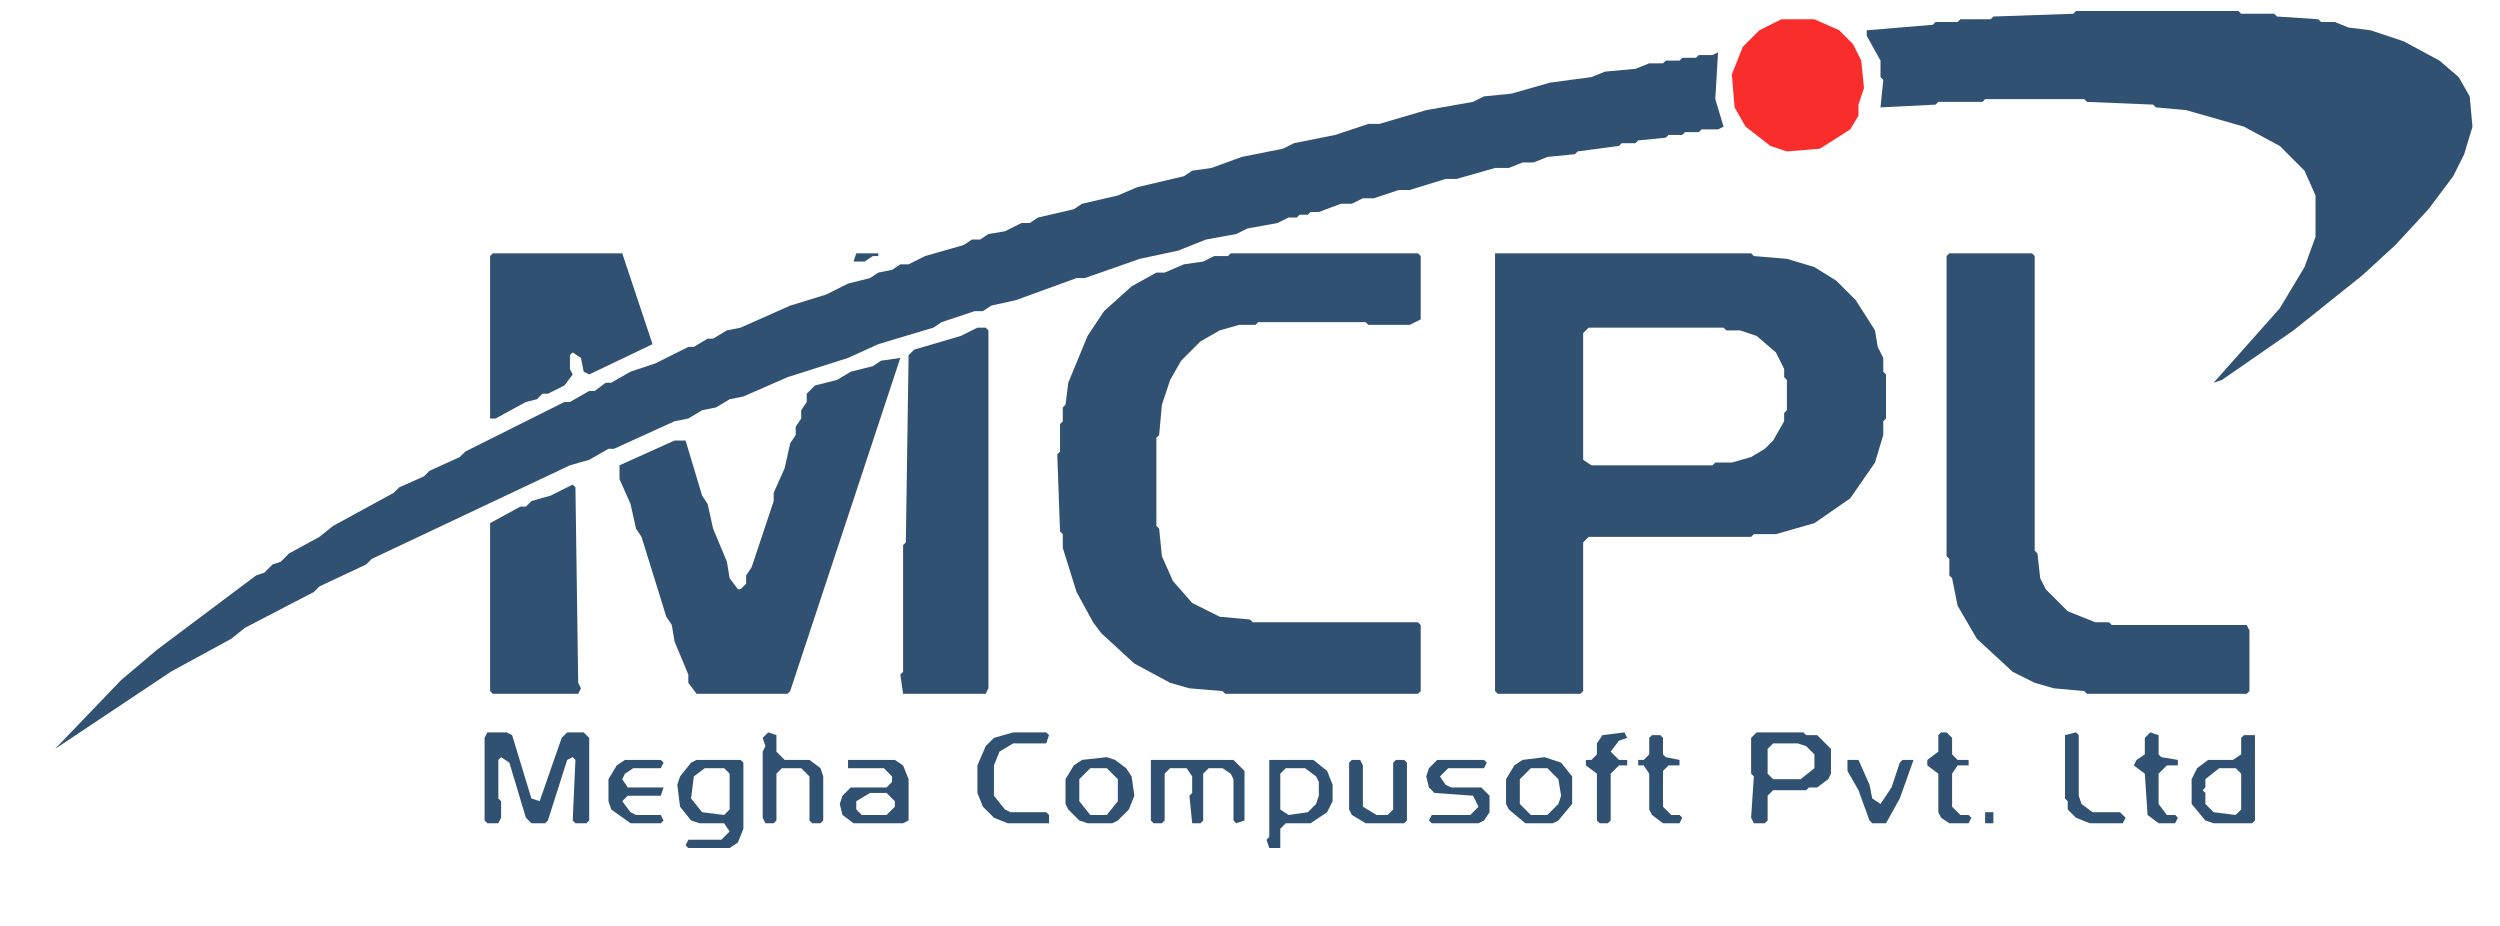
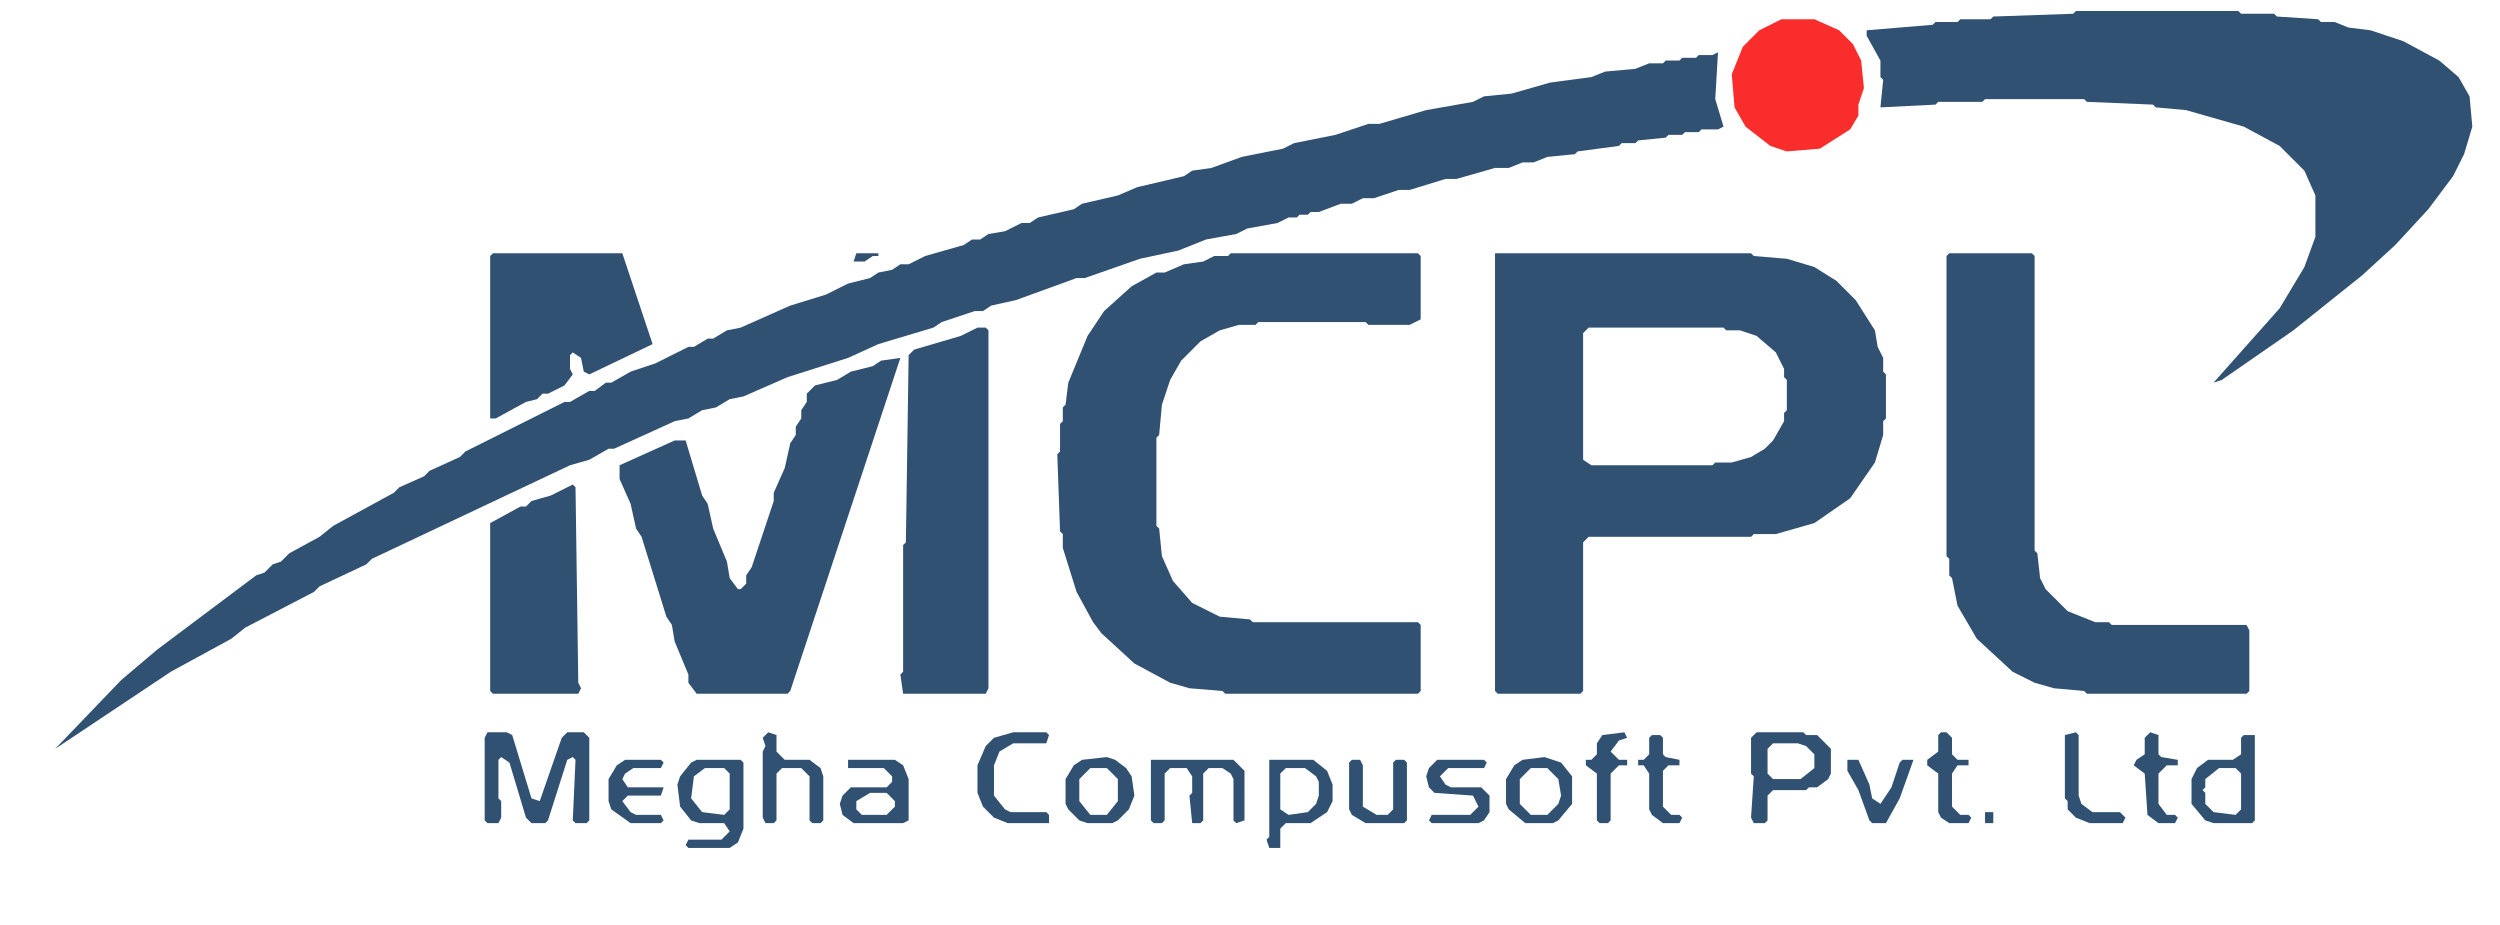
- <svg xmlns="http://www.w3.org/2000/svg" width="908" height="336" viewBox="0 0 908 336">
+ <svg xmlns="http://www.w3.org/2000/svg" width="5000" height="1850" viewBox="0 0 908 336">
  <path d="M 721.0,295.0 L 721.0,299.0 L 724.0,299.0 L 724.0,295.0 Z M 671.0,276.0 L 671.0,280.0 L 675.0,287.0 L 679.0,298.0 L 680.0,299.0 L 685.0,299.0 L 690.0,290.0 L 695.0,276.0 L 691.0,276.0 L 690.0,277.0 L 687.0,286.0 L 683.0,292.0 L 680.0,290.0 L 679.0,285.0 L 675.0,276.0 Z M 522.0,276.0 L 519.0,279.0 L 518.0,282.0 L 519.0,286.0 L 521.0,288.0 L 535.0,289.0 L 537.0,293.0 L 534.0,296.0 L 520.0,296.0 L 519.0,298.0 L 520.0,299.0 L 537.0,299.0 L 539.0,298.0 L 541.0,295.0 L 541.0,289.0 L 538.0,286.0 L 527.0,286.0 L 525.0,285.0 L 523.0,282.0 L 526.0,279.0 L 539.0,279.0 L 540.0,277.0 L 539.0,276.0 Z M 491.0,276.0 L 490.0,277.0 L 490.0,294.0 L 491.0,296.0 L 496.0,299.0 L 510.0,299.0 L 511.0,298.0 L 511.0,277.0 L 510.0,276.0 L 507.0,276.0 L 506.0,277.0 L 506.0,294.0 L 504.0,296.0 L 500.0,296.0 L 495.0,293.0 L 495.0,278.0 L 494.0,276.0 Z M 477.0,276.0 L 461.0,276.0 L 461.0,304.0 L 460.0,305.0 L 461.0,308.0 L 465.0,308.0 L 465.0,301.0 L 467.0,299.0 L 476.0,299.0 L 482.0,295.0 L 484.0,291.0 L 484.0,285.0 L 482.0,280.0 Z M 467.0,279.0 L 474.0,279.0 L 478.0,282.0 L 479.0,284.0 L 479.0,289.0 L 478.0,292.0 L 475.0,295.0 L 468.0,296.0 L 465.0,294.0 L 465.0,281.0 Z M 418.0,276.0 L 418.0,298.0 L 419.0,299.0 L 422.0,299.0 L 423.0,298.0 L 423.0,281.0 L 425.0,279.0 L 431.0,279.0 L 433.0,282.0 L 433.0,288.0 L 432.0,289.0 L 433.0,299.0 L 436.0,299.0 L 437.0,298.0 L 437.0,281.0 L 439.0,279.0 L 444.0,279.0 L 447.0,281.0 L 448.0,283.0 L 448.0,298.0 L 449.0,299.0 L 452.0,298.0 L 452.0,280.0 L 448.0,276.0 Z M 308.0,276.0 L 308.0,279.0 L 321.0,279.0 L 324.0,282.0 L 324.0,284.0 L 322.0,286.0 L 309.0,286.0 L 306.0,289.0 L 305.0,292.0 L 306.0,296.0 L 310.0,299.0 L 328.0,299.0 L 330.0,298.0 L 330.0,283.0 L 328.0,278.0 L 325.0,276.0 Z M 311.0,291.0 L 316.0,288.0 L 322.0,288.0 L 325.0,291.0 L 325.0,293.0 L 322.0,296.0 L 313.0,296.0 L 311.0,294.0 Z M 253.0,276.0 L 251.0,277.0 L 247.0,282.0 L 246.0,285.0 L 247.0,293.0 L 251.0,298.0 L 254.0,299.0 L 263.0,299.0 L 265.0,302.0 L 262.0,305.0 L 250.0,305.0 L 249.0,307.0 L 250.0,308.0 L 265.0,308.0 L 268.0,306.0 L 270.0,301.0 L 270.0,277.0 L 269.0,276.0 Z M 256.0,279.0 L 263.0,279.0 L 265.0,281.0 L 265.0,294.0 L 263.0,296.0 L 255.0,295.0 L 251.0,290.0 L 252.0,282.0 Z M 227.0,276.0 L 224.0,278.0 L 221.0,283.0 L 221.0,291.0 L 222.0,294.0 L 229.0,299.0 L 240.0,299.0 L 241.0,298.0 L 240.0,296.0 L 231.0,296.0 L 229.0,295.0 L 226.0,291.0 L 228.0,289.0 L 240.0,289.0 L 241.0,286.0 L 228.0,286.0 L 226.0,283.0 L 227.0,281.0 L 230.0,279.0 L 240.0,279.0 L 241.0,277.0 L 240.0,276.0 Z M 553.0,276.0 L 550.0,278.0 L 547.0,283.0 L 547.0,292.0 L 548.0,294.0 L 554.0,299.0 L 564.0,299.0 L 566.0,298.0 L 571.0,292.0 L 571.0,282.0 L 567.0,277.0 L 561.0,275.0 Z M 556.0,279.0 L 562.0,279.0 L 566.0,283.0 L 567.0,289.0 L 566.0,292.0 L 562.0,296.0 L 556.0,296.0 L 552.0,292.0 L 552.0,283.0 Z M 393.0,276.0 L 390.0,278.0 L 387.0,283.0 L 387.0,292.0 L 388.0,294.0 L 392.0,298.0 L 395.0,299.0 L 404.0,299.0 L 406.0,298.0 L 410.0,294.0 L 412.0,289.0 L 411.0,282.0 L 409.0,279.0 L 405.0,276.0 L 402.0,275.0 Z M 396.0,279.0 L 402.0,279.0 L 406.0,283.0 L 406.0,291.0 L 402.0,296.0 L 396.0,296.0 L 392.0,291.0 L 392.0,283.0 Z M 819.0,267.0 L 815.0,267.0 L 814.0,268.0 L 814.0,274.0 L 811.0,276.0 L 802.0,276.0 L 798.0,279.0 L 796.0,283.0 L 796.0,292.0 L 801.0,298.0 L 804.0,299.0 L 818.0,299.0 L 819.0,298.0 Z M 806.0,279.0 L 812.0,279.0 L 814.0,281.0 L 814.0,294.0 L 812.0,296.0 L 804.0,295.0 L 801.0,292.0 L 801.0,288.0 L 800.0,287.0 L 801.0,286.0 L 801.0,283.0 Z M 600.0,267.0 L 599.0,268.0 L 599.0,274.0 L 597.0,276.0 L 595.0,276.0 L 595.0,278.0 L 597.0,278.0 L 599.0,281.0 L 599.0,294.0 L 600.0,296.0 L 604.0,299.0 L 610.0,299.0 L 611.0,297.0 L 610.0,296.0 L 607.0,296.0 L 604.0,293.0 L 604.0,280.0 L 606.0,278.0 L 610.0,278.0 L 610.0,276.0 L 605.0,275.0 L 604.0,274.0 L 604.0,268.0 L 603.0,267.0 Z M 781.0,266.0 L 779.0,268.0 L 779.0,274.0 L 776.0,276.0 L 775.0,278.0 L 779.0,281.0 L 780.0,296.0 L 784.0,299.0 L 790.0,299.0 L 791.0,297.0 L 790.0,296.0 L 787.0,296.0 L 784.0,292.0 L 784.0,281.0 L 787.0,278.0 L 791.0,278.0 L 791.0,276.0 L 785.0,275.0 L 784.0,274.0 L 784.0,267.0 Z M 750.0,267.0 L 750.0,290.0 L 751.0,291.0 L 751.0,294.0 L 754.0,297.0 L 759.0,299.0 L 771.0,299.0 L 772.0,297.0 L 770.0,295.0 L 760.0,295.0 L 756.0,292.0 L 755.0,289.0 L 755.0,267.0 L 754.0,266.0 Z M 705.0,266.0 L 704.0,267.0 L 704.0,273.0 L 700.0,276.0 L 700.0,278.0 L 704.0,281.0 L 704.0,295.0 L 705.0,297.0 L 708.0,299.0 L 715.0,299.0 L 716.0,297.0 L 715.0,296.0 L 712.0,296.0 L 709.0,293.0 L 709.0,281.0 L 711.0,278.0 L 715.0,278.0 L 715.0,276.0 L 711.0,276.0 L 709.0,274.0 L 709.0,268.0 L 707.0,266.0 Z M 660.0,267.0 L 656.0,267.0 L 655.0,266.0 L 638.0,266.0 L 636.0,268.0 L 636.0,281.0 L 637.0,282.0 L 636.0,297.0 L 637.0,299.0 L 641.0,299.0 L 642.0,298.0 L 642.0,289.0 L 644.0,287.0 L 656.0,287.0 L 657.0,286.0 L 660.0,286.0 L 664.0,283.0 L 665.0,281.0 L 665.0,272.0 Z M 642.0,272.0 L 644.0,270.0 L 653.0,270.0 L 656.0,271.0 L 659.0,274.0 L 659.0,279.0 L 654.0,283.0 L 644.0,283.0 L 642.0,281.0 Z M 590.0,266.0 L 582.0,267.0 L 580.0,270.0 L 580.0,274.0 L 578.0,276.0 L 576.0,276.0 L 576.0,278.0 L 580.0,281.0 L 580.0,298.0 L 581.0,299.0 L 584.0,299.0 L 585.0,298.0 L 585.0,281.0 L 588.0,278.0 L 591.0,278.0 L 591.0,276.0 L 588.0,276.0 L 585.0,273.0 L 588.0,269.0 L 591.0,268.0 Z M 361.0,268.0 L 358.0,271.0 L 355.0,278.0 L 355.0,288.0 L 357.0,293.0 L 361.0,297.0 L 366.0,299.0 L 381.0,299.0 L 381.0,296.0 L 380.0,295.0 L 367.0,295.0 L 365.0,294.0 L 361.0,289.0 L 361.0,278.0 L 363.0,273.0 L 368.0,270.0 L 380.0,270.0 L 381.0,267.0 L 380.0,266.0 L 368.0,266.0 Z M 279.0,266.0 L 277.0,268.0 L 278.0,271.0 L 277.0,273.0 L 277.0,297.0 L 278.0,299.0 L 281.0,299.0 L 282.0,298.0 L 282.0,281.0 L 284.0,279.0 L 291.0,279.0 L 294.0,282.0 L 294.0,298.0 L 295.0,299.0 L 298.0,299.0 L 299.0,298.0 L 299.0,282.0 L 298.0,279.0 L 294.0,276.0 L 285.0,276.0 L 282.0,273.0 L 282.0,267.0 Z M 177.0,266.0 L 176.0,268.0 L 176.0,298.0 L 177.0,299.0 L 181.0,299.0 L 182.0,297.0 L 182.0,291.0 L 181.0,290.0 L 181.0,276.0 L 182.0,275.0 L 185.0,277.0 L 191.0,297.0 L 193.0,299.0 L 198.0,299.0 L 199.0,298.0 L 206.0,276.0 L 208.0,275.0 L 209.0,276.0 L 208.0,298.0 L 209.0,299.0 L 213.0,299.0 L 214.0,298.0 L 214.0,268.0 L 212.0,266.0 L 206.0,266.0 L 204.0,268.0 L 196.0,291.0 L 193.0,290.0 L 186.0,267.0 L 184.0,266.0 Z M 208.0,176.0 L 200.0,180.0 L 193.0,182.0 L 191.0,184.0 L 189.0,184.0 L 178.0,190.0 L 178.0,251.0 L 179.0,252.0 L 210.0,252.0 L 211.0,250.0 L 210.0,248.0 L 209.0,177.0 Z M 327.0,130.0 L 320.0,131.0 L 317.0,133.0 L 309.0,135.0 L 304.0,138.0 L 296.0,140.0 L 293.0,143.0 L 293.0,146.0 L 291.0,149.0 L 291.0,152.0 L 289.0,155.0 L 289.0,158.0 L 287.0,161.0 L 285.0,170.0 L 281.0,179.0 L 281.0,182.0 L 273.0,206.0 L 271.0,209.0 L 271.0,212.0 L 269.0,214.0 L 268.0,214.0 L 265.0,210.0 L 264.0,204.0 L 259.0,192.0 L 257.0,183.0 L 255.0,180.0 L 249.0,160.0 L 245.0,160.0 L 225.0,169.0 L 225.0,174.0 L 229.0,183.0 L 231.0,192.0 L 233.0,195.0 L 242.0,224.0 L 244.0,227.0 L 245.0,233.0 L 250.0,245.0 L 250.0,248.0 L 253.0,252.0 L 286.0,252.0 L 287.0,251.0 Z M 358.0,119.0 L 355.0,119.0 L 349.0,122.0 L 332.0,127.0 L 330.0,129.0 L 329.0,197.0 L 328.0,198.0 L 328.0,244.0 L 327.0,245.0 L 328.0,252.0 L 358.0,252.0 L 359.0,250.0 L 359.0,120.0 Z M 708.0,92.0 L 707.0,93.0 L 707.0,202.0 L 708.0,203.0 L 708.0,209.0 L 709.0,210.0 L 711.0,220.0 L 718.0,232.0 L 731.0,244.0 L 739.0,248.0 L 746.0,250.0 L 757.0,251.0 L 758.0,252.0 L 816.0,252.0 L 817.0,251.0 L 817.0,229.0 L 816.0,227.0 L 767.0,227.0 L 766.0,226.0 L 761.0,226.0 L 751.0,222.0 L 743.0,214.0 L 741.0,210.0 L 740.0,201.0 L 739.0,200.0 L 739.0,93.0 L 738.0,92.0 Z M 659.0,97.0 L 649.0,94.0 L 637.0,93.0 L 636.0,92.0 L 543.0,92.0 L 543.0,251.0 L 544.0,252.0 L 574.0,252.0 L 575.0,251.0 L 575.0,197.0 L 577.0,195.0 L 636.0,195.0 L 637.0,194.0 L 645.0,194.0 L 659.0,190.0 L 672.0,181.0 L 681.0,168.0 L 684.0,158.0 L 684.0,153.0 L 685.0,152.0 L 685.0,136.0 L 684.0,135.0 L 684.0,130.0 L 682.0,126.0 L 681.0,120.0 L 674.0,109.0 L 667.0,102.0 Z M 575.0,121.0 L 577.0,119.0 L 626.0,119.0 L 627.0,120.0 L 632.0,120.0 L 638.0,122.0 L 645.0,128.0 L 648.0,134.0 L 648.0,137.0 L 649.0,138.0 L 649.0,149.0 L 648.0,150.0 L 648.0,153.0 L 644.0,160.0 L 641.0,163.0 L 636.0,166.0 L 629.0,168.0 L 623.0,168.0 L 622.0,169.0 L 578.0,169.0 L 575.0,167.0 Z M 411.0,104.0 L 401.0,113.0 L 395.0,122.0 L 388.0,139.0 L 387.0,147.0 L 386.0,148.0 L 386.0,153.0 L 385.0,154.0 L 385.0,164.0 L 384.0,165.0 L 385.0,193.0 L 386.0,194.0 L 386.0,199.0 L 391.0,215.0 L 397.0,226.0 L 400.0,230.0 L 412.0,241.0 L 425.0,248.0 L 432.0,250.0 L 444.0,251.0 L 445.0,252.0 L 515.0,252.0 L 516.0,251.0 L 516.0,227.0 L 515.0,226.0 L 455.0,226.0 L 454.0,225.0 L 443.0,224.0 L 433.0,219.0 L 426.0,211.0 L 422.0,202.0 L 421.0,192.0 L 420.0,191.0 L 420.0,159.0 L 421.0,158.0 L 422.0,147.0 L 425.0,138.0 L 429.0,131.0 L 436.0,124.0 L 443.0,120.0 L 450.0,118.0 L 456.0,118.0 L 457.0,117.0 L 496.0,117.0 L 497.0,118.0 L 512.0,118.0 L 516.0,116.0 L 516.0,93.0 L 515.0,92.0 L 447.0,92.0 L 446.0,93.0 L 441.0,93.0 L 437.0,95.0 L 430.0,96.0 L 423.0,99.0 L 420.0,99.0 Z M 310.0,95.0 L 314.0,95.0 L 317.0,93.0 L 319.0,93.0 L 319.0,92.0 L 311.0,92.0 Z M 178.0,93.0 L 178.0,152.0 L 180.0,152.0 L 191.0,146.0 L 195.0,145.0 L 197.0,143.0 L 199.0,143.0 L 205.0,140.0 L 208.0,136.0 L 207.0,134.0 L 207.0,129.0 L 208.0,128.0 L 211.0,130.0 L 212.0,135.0 L 214.0,136.0 L 237.0,125.0 L 226.0,92.0 L 179.0,92.0 Z M 624.0,19.0 L 622.0,20.0 L 617.0,20.0 L 616.0,21.0 L 611.0,21.0 L 610.0,22.0 L 605.0,22.0 L 604.0,23.0 L 599.0,23.0 L 594.0,25.0 L 583.0,26.0 L 578.0,28.0 L 563.0,30.0 L 549.0,34.0 L 539.0,35.0 L 535.0,37.0 L 518.0,40.0 L 501.0,45.0 L 497.0,45.0 L 485.0,49.0 L 470.0,52.0 L 466.0,54.0 L 451.0,57.0 L 440.0,61.0 L 433.0,62.0 L 430.0,64.0 L 413.0,68.0 L 406.0,71.0 L 393.0,74.0 L 390.0,76.0 L 377.0,79.0 L 374.0,81.0 L 371.0,81.0 L 365.0,84.0 L 359.0,85.0 L 356.0,87.0 L 353.0,87.0 L 350.0,89.0 L 336.0,93.0 L 330.0,96.0 L 327.0,96.0 L 324.0,98.0 L 319.0,99.0 L 316.0,101.0 L 308.0,103.0 L 300.0,107.0 L 287.0,111.0 L 269.0,119.0 L 264.0,120.0 L 259.0,123.0 L 257.0,123.0 L 252.0,126.0 L 250.0,126.0 L 238.0,132.0 L 229.0,135.0 L 222.0,139.0 L 220.0,139.0 L 216.0,142.0 L 214.0,142.0 L 207.0,146.0 L 205.0,146.0 L 169.0,164.0 L 167.0,166.0 L 156.0,171.0 L 154.0,173.0 L 145.0,177.0 L 143.0,179.0 L 121.0,191.0 L 116.0,195.0 L 105.0,201.0 L 102.0,204.0 L 99.0,205.0 L 96.0,208.0 L 93.0,209.0 L 57.0,236.0 L 44.0,247.0 L 20.0,272.0 L 62.0,244.0 L 84.0,232.0 L 89.0,228.0 L 114.0,215.0 L 116.0,213.0 L 133.0,205.0 L 135.0,203.0 L 207.0,169.0 L 214.0,167.0 L 221.0,163.0 L 223.0,163.0 L 245.0,153.0 L 250.0,152.0 L 255.0,149.0 L 260.0,148.0 L 265.0,145.0 L 270.0,144.0 L 286.0,137.0 L 308.0,130.0 L 319.0,125.0 L 339.0,119.0 L 342.0,117.0 L 354.0,113.0 L 357.0,113.0 L 360.0,111.0 L 369.0,109.0 L 391.0,101.0 L 394.0,101.0 L 414.0,94.0 L 428.0,91.0 L 438.0,87.0 L 449.0,85.0 L 453.0,83.0 L 464.0,81.0 L 468.0,79.0 L 471.0,79.0 L 472.0,78.0 L 475.0,78.0 L 476.0,77.0 L 479.0,77.0 L 487.0,74.0 L 491.0,74.0 L 495.0,72.0 L 499.0,72.0 L 508.0,69.0 L 512.0,69.0 L 525.0,65.0 L 529.0,65.0 L 543.0,61.0 L 548.0,61.0 L 553.0,59.0 L 557.0,59.0 L 562.0,57.0 L 572.0,56.0 L 573.0,55.0 L 588.0,53.0 L 589.0,52.0 L 594.0,52.0 L 595.0,51.0 L 605.0,50.0 L 606.0,49.0 L 611.0,49.0 L 612.0,48.0 L 617.0,48.0 L 618.0,47.0 L 624.0,47.0 L 626.0,46.0 L 623.0,36.0 Z M 678.0,11.0 L 678.0,13.0 L 683.0,22.0 L 683.0,28.0 L 684.0,29.0 L 683.0,39.0 L 703.0,38.0 L 704.0,37.0 L 720.0,37.0 L 721.0,36.0 L 757.0,36.0 L 758.0,37.0 L 782.0,38.0 L 783.0,39.0 L 794.0,40.0 L 815.0,46.0 L 828.0,53.0 L 837.0,62.0 L 841.0,71.0 L 841.0,86.0 L 837.0,97.0 L 828.0,112.0 L 804.0,139.0 L 807.0,138.0 L 833.0,120.0 L 858.0,100.0 L 870.0,89.0 L 882.0,76.0 L 891.0,64.0 L 895.0,56.0 L 898.0,46.0 L 897.0,35.0 L 893.0,28.0 L 886.0,22.0 L 873.0,15.0 L 861.0,11.0 L 853.0,10.0 L 848.0,8.0 L 843.0,8.0 L 842.0,7.0 L 827.0,6.0 L 826.0,5.0 L 814.0,5.0 L 813.0,4.0 L 754.0,4.0 L 753.0,5.0 L 724.0,6.0 L 723.0,7.0 L 712.0,7.0 L 711.0,8.0 L 703.0,8.0 L 702.0,9.0 Z" fill="#305172" fill-rule="evenodd" stroke="none" />
  <path d="M 647.0,7.0 L 639.0,11.0 L 633.0,17.0 L 629.0,27.0 L 630.0,39.0 L 634.0,46.0 L 643.0,53.0 L 649.0,55.0 L 661.0,54.0 L 672.0,47.0 L 675.0,42.0 L 675.0,38.0 L 677.0,32.0 L 676.0,22.0 L 673.0,16.0 L 668.0,11.0 L 659.0,7.0 Z" fill="#FA2D2D" fill-rule="evenodd" stroke="none" />
</svg>
